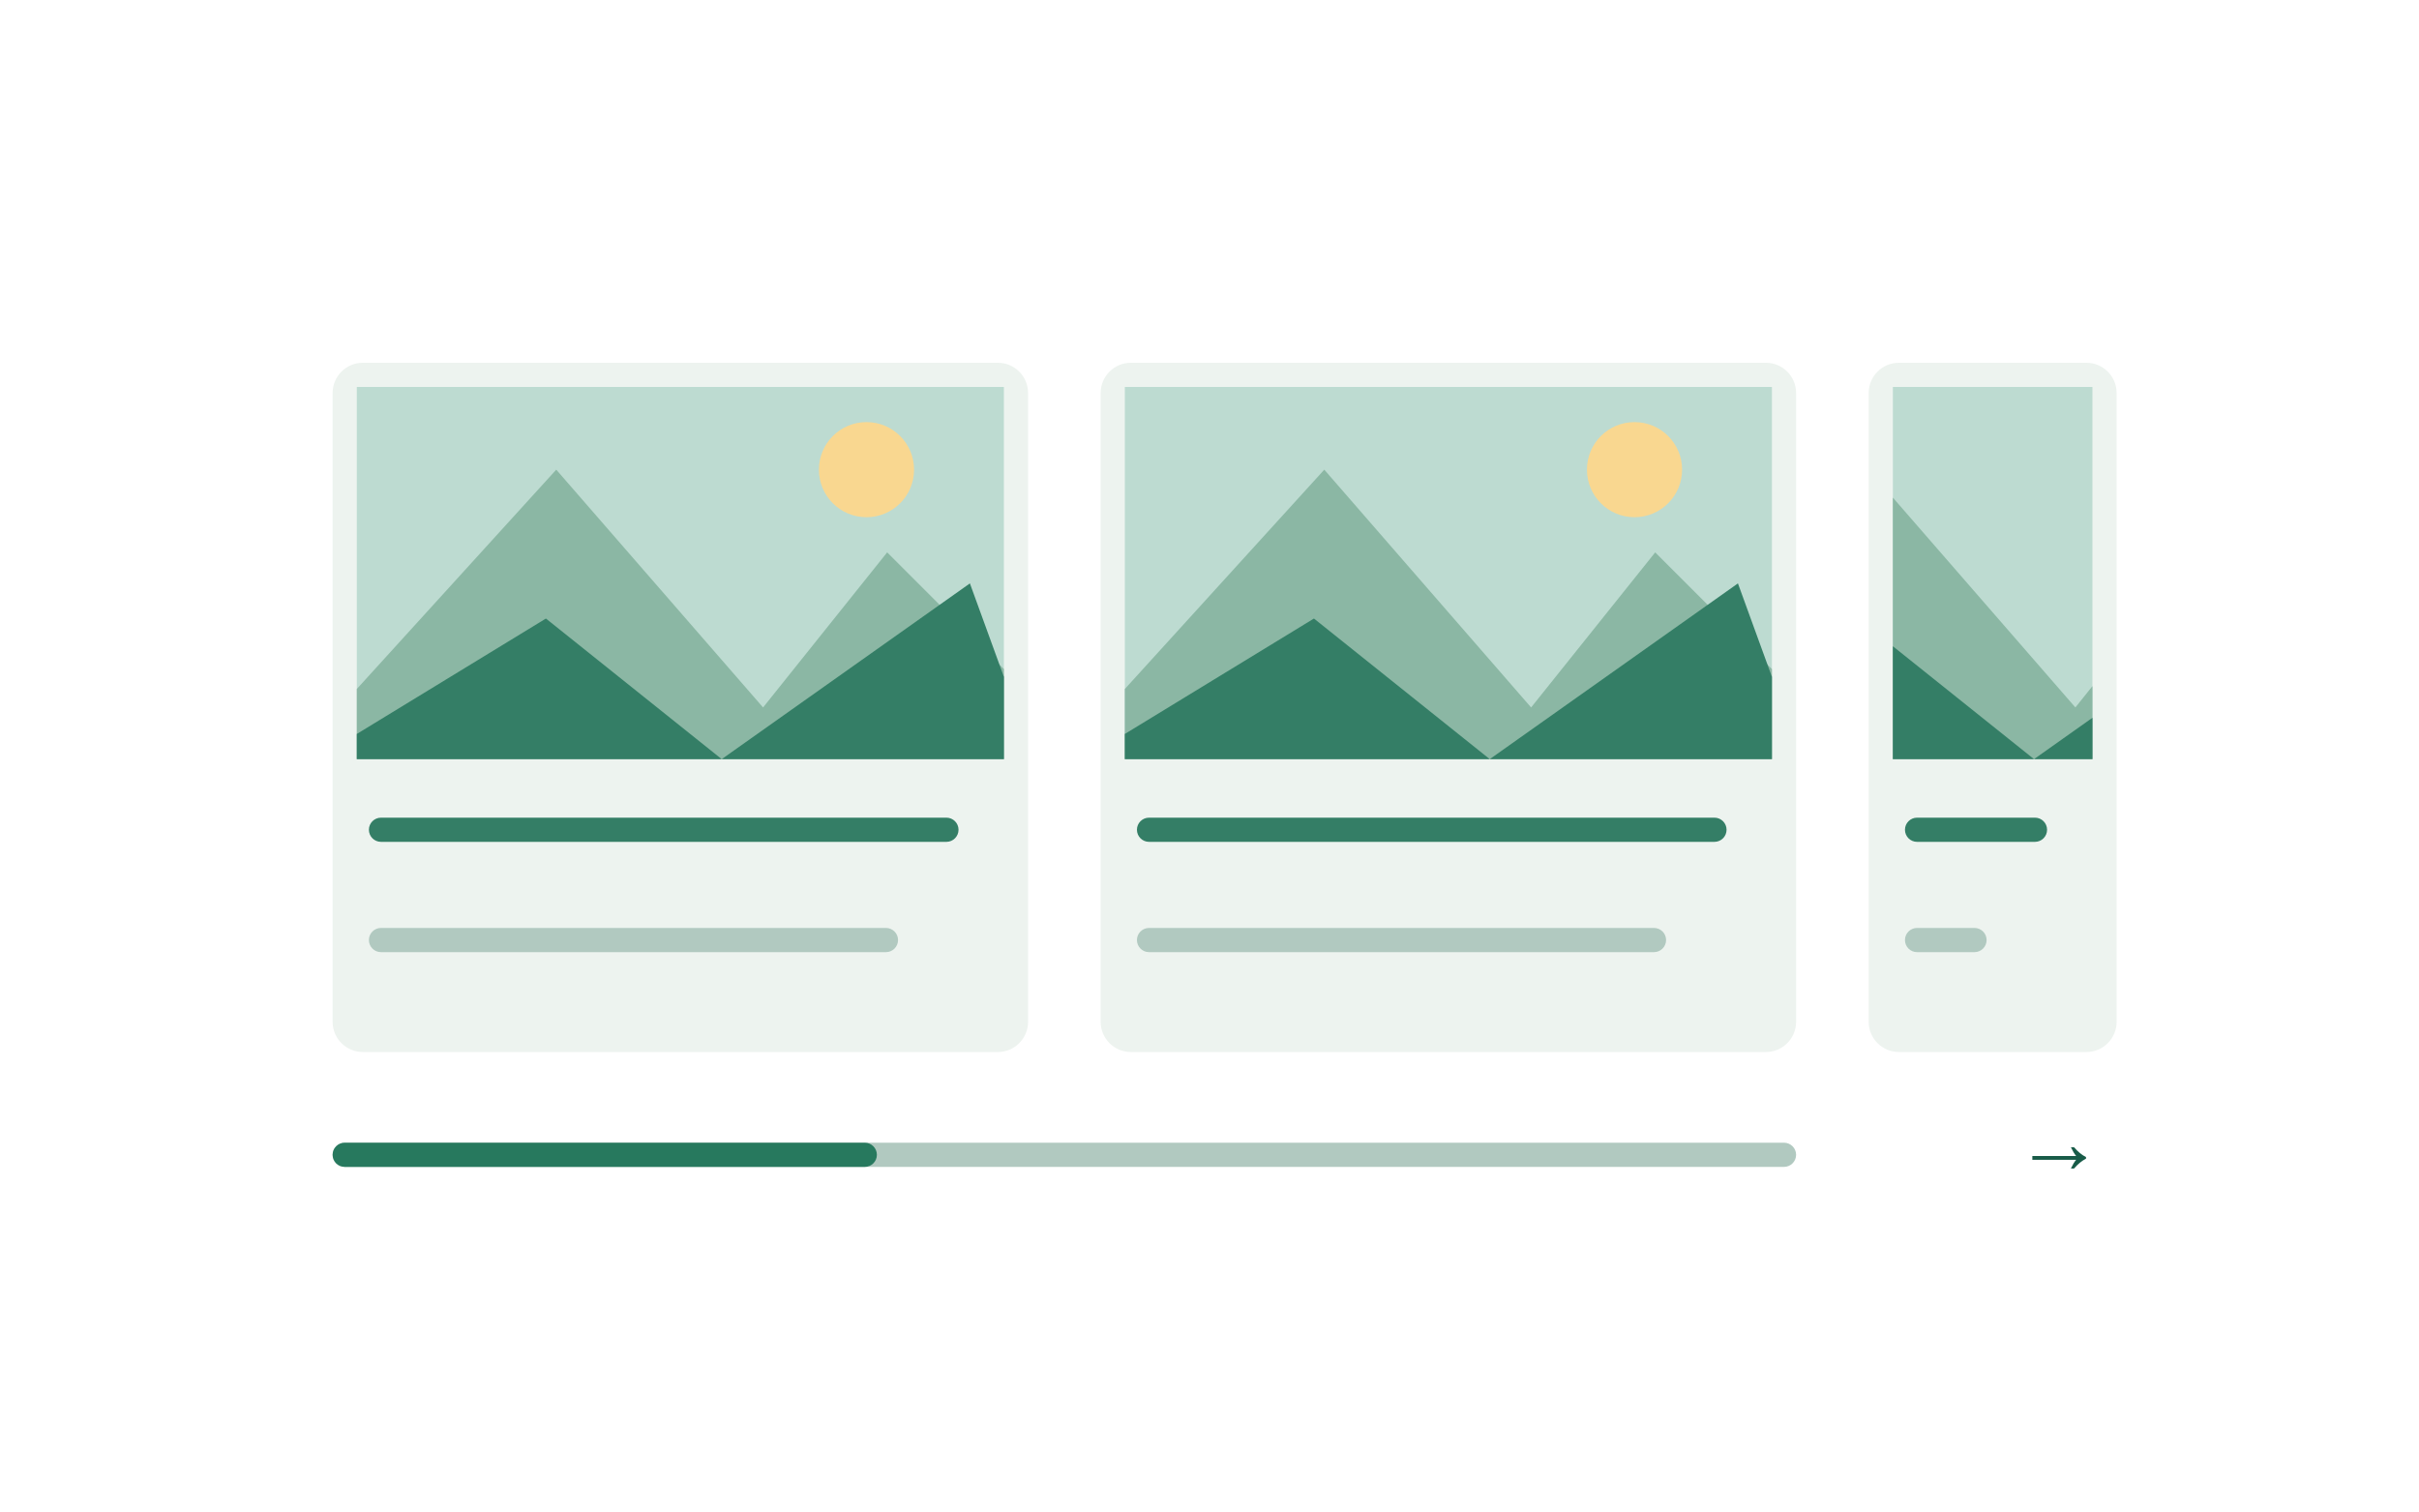
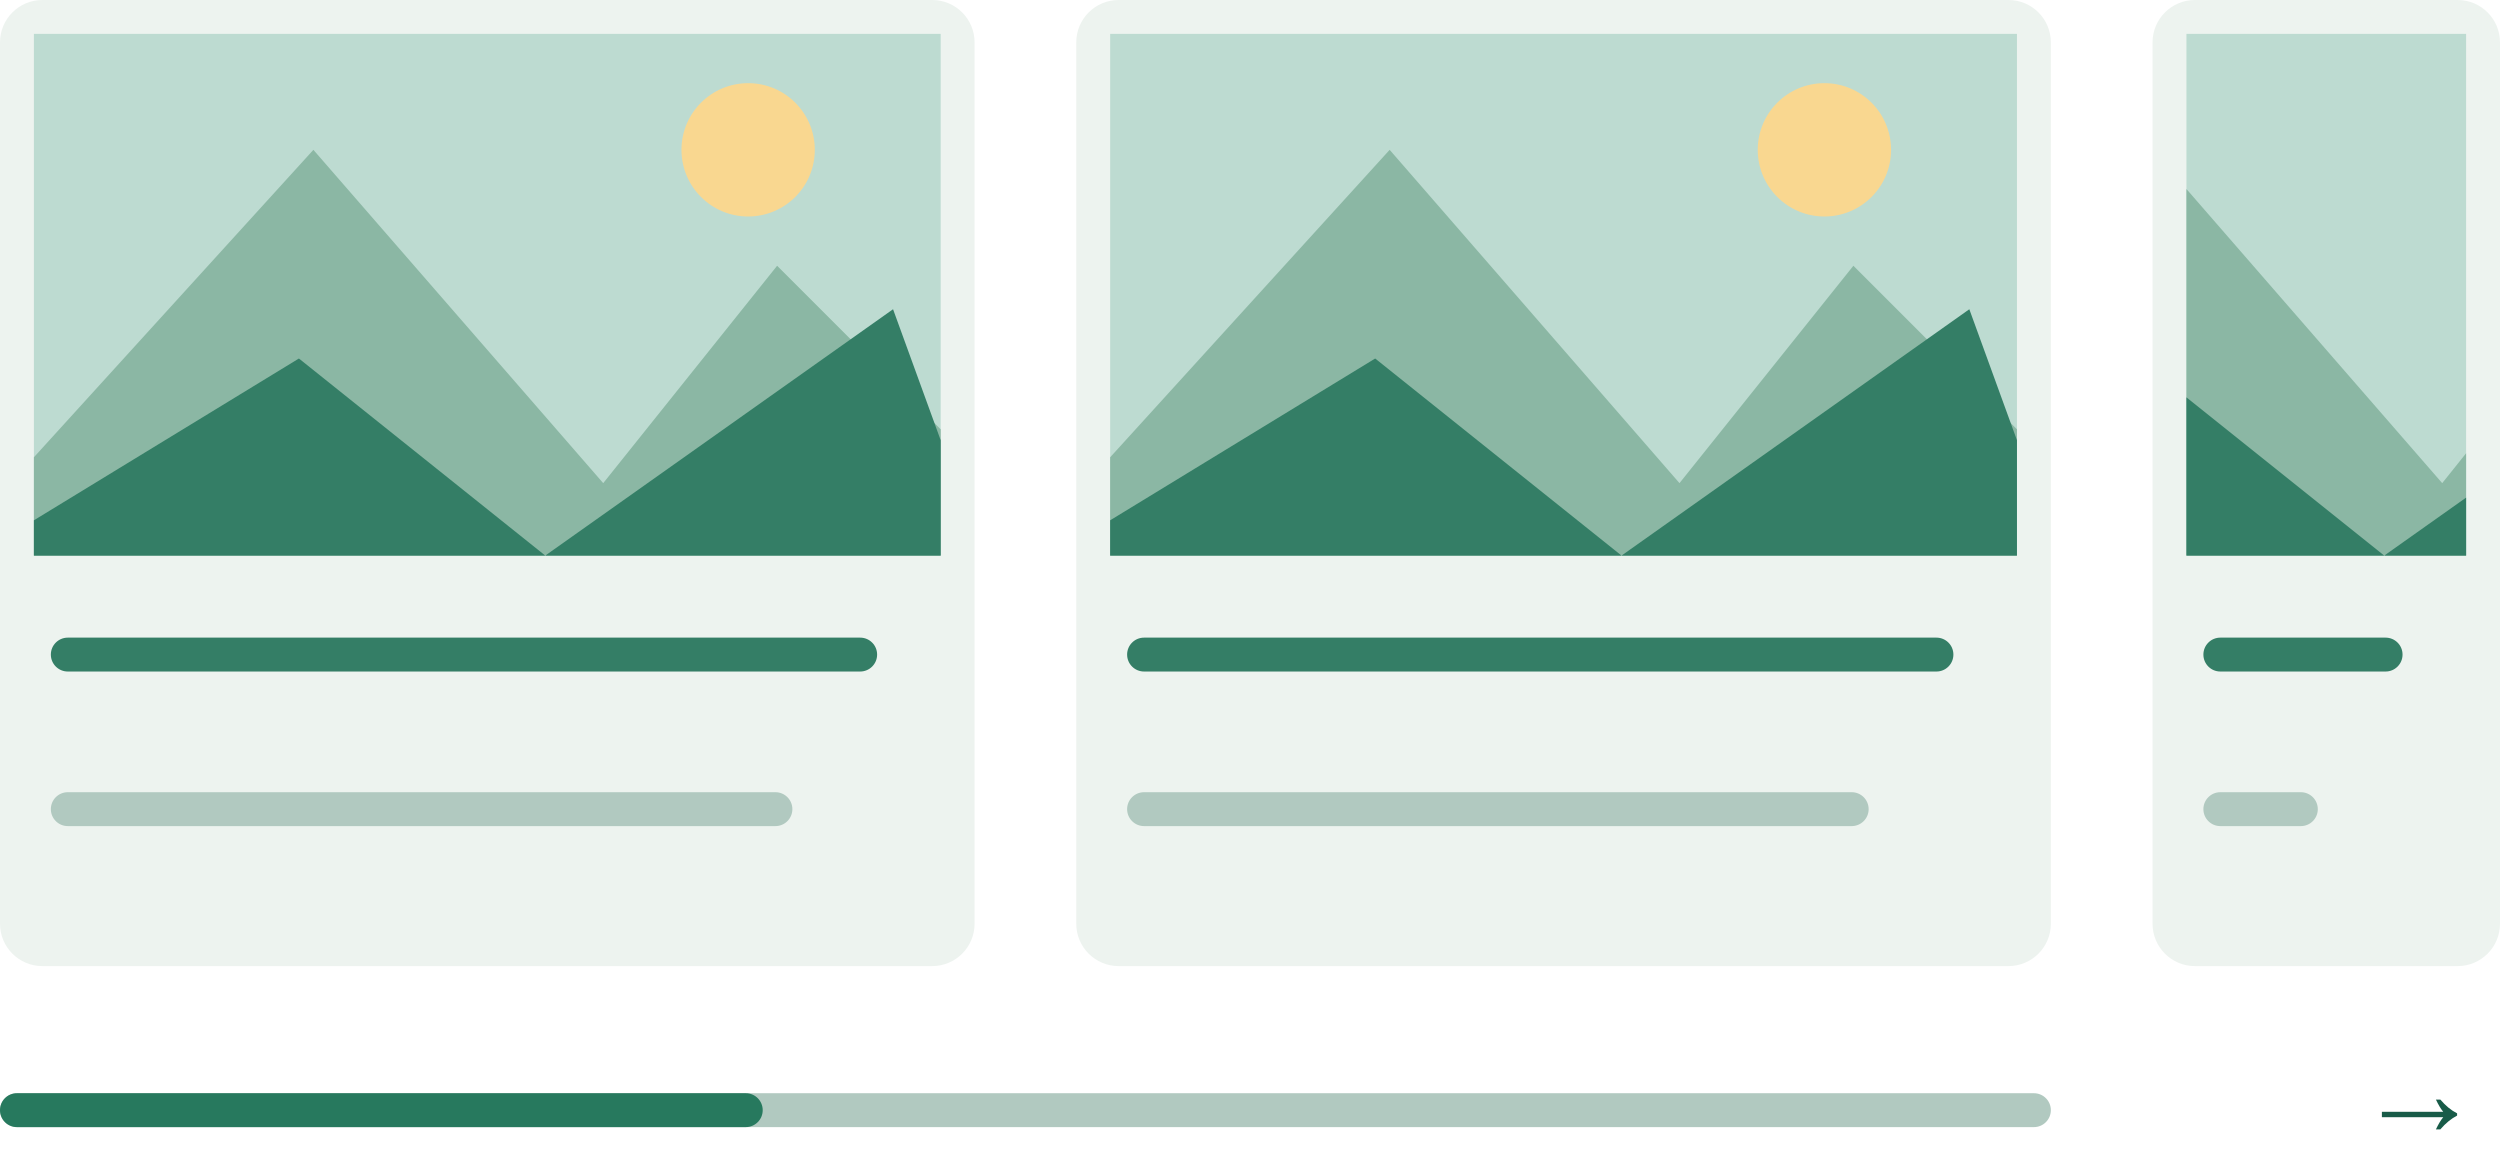
- <svg xmlns="http://www.w3.org/2000/svg" width="800" height="500" viewBox="0 0 800 500">
-   <g transform="translate(0 -12)">
-     <rect x="110" y="132" width="230" height="228" rx="10" fill="#edf3ef" />
-     <svg x="118" y="140" width="214" height="123.12" viewBox="0 0 320 180" preserveAspectRatio="xMidYMid slice">
-       <rect width="320" height="180" fill="#bddbd1" />
-       <circle cx="250" cy="40" r="23" fill="#f9d790" />
-       <path d="M0 150 100 40 200 155 260 80 320 140V180H0" fill="#8bb7a4" />
-       <path d="M0 170 95 112 180 180 300 95 320 150V180H0" fill="#347e66" />
-     </svg>
-     <rect x="122" y="282.48" width="195" height="8" rx="4" fill="#347e66" />
-     <rect x="122" y="318.96" width="175" height="8" rx="4" fill="#b1c9c0" />
-     <rect x="364" y="132" width="230" height="228" rx="10" fill="#edf3ef" />
-     <svg x="372" y="140" width="214" height="123.12" viewBox="0 0 320 180" preserveAspectRatio="xMidYMid slice">
-       <rect width="320" height="180" fill="#bddbd1" />
-       <circle cx="250" cy="40" r="23" fill="#f9d790" />
-       <path d="M0 150 100 40 200 155 260 80 320 140V180H0" fill="#8bb7a4" />
-       <path d="M0 170 95 112 180 180 300 95 320 150V180H0" fill="#347e66" />
-     </svg>
-     <rect x="376" y="282.48" width="195" height="8" rx="4" fill="#347e66" />
-     <rect x="376" y="318.96" width="175" height="8" rx="4" fill="#b1c9c0" />
-     <rect x="618" y="132" width="82" height="228" rx="10" fill="#edf3ef" />
-     <svg x="626" y="140" width="66" height="123.12" viewBox="0 0 320 180" preserveAspectRatio="xMidYMid slice">
-       <rect width="320" height="180" fill="#bddbd1" />
-       <circle cx="250" cy="40" r="23" fill="#f9d790" />
-       <path d="M0 150 100 40 200 155 260 80 320 140V180H0" fill="#8bb7a4" />
-       <path d="M0 170 95 112 180 180 300 95 320 150V180H0" fill="#347e66" />
-     </svg>
-     <rect x="630" y="282.48" width="47" height="8" rx="4" fill="#347e66" />
-     <rect x="630" y="318.96" width="27" height="8" rx="4" fill="#b1c9c0" />
-     <rect x="110" y="390" width="484" height="8" rx="4" fill="#b1c9c0" />
-     <rect x="110" y="390" width="180" height="8" rx="4" fill="#27795e" />
-     <text x="666" y="400" font-family="Arial, sans-serif" font-size="30" font-weight="700" fill="#185b48">→</text>
-   </g>
+ <svg xmlns="http://www.w3.org/2000/svg" width="590" height="274" viewBox="110 132 590 274">
+   <rect x="110" y="132" width="230" height="228" rx="10" fill="#edf3ef" />
+   <svg x="118" y="140" width="214" height="123.12" viewBox="0 0 320 180" preserveAspectRatio="xMidYMid slice">
+     <rect width="320" height="180" fill="#bddbd1" />
+     <circle cx="250" cy="40" r="23" fill="#f9d790" />
+     <path d="M0 150 100 40 200 155 260 80 320 140V180H0" fill="#8bb7a4" />
+     <path d="M0 170 95 112 180 180 300 95 320 150V180H0" fill="#347e66" />
+   </svg>
+   <rect x="122" y="282.48" width="195" height="8" rx="4" fill="#347e66" />
+   <rect x="122" y="318.96" width="175" height="8" rx="4" fill="#b1c9c0" />
+   <rect x="364" y="132" width="230" height="228" rx="10" fill="#edf3ef" />
+   <svg x="372" y="140" width="214" height="123.12" viewBox="0 0 320 180" preserveAspectRatio="xMidYMid slice">
+     <rect width="320" height="180" fill="#bddbd1" />
+     <circle cx="250" cy="40" r="23" fill="#f9d790" />
+     <path d="M0 150 100 40 200 155 260 80 320 140V180H0" fill="#8bb7a4" />
+     <path d="M0 170 95 112 180 180 300 95 320 150V180H0" fill="#347e66" />
+   </svg>
+   <rect x="376" y="282.48" width="195" height="8" rx="4" fill="#347e66" />
+   <rect x="376" y="318.96" width="175" height="8" rx="4" fill="#b1c9c0" />
+   <rect x="618" y="132" width="82" height="228" rx="10" fill="#edf3ef" />
+   <svg x="626" y="140" width="66" height="123.12" viewBox="0 0 320 180" preserveAspectRatio="xMidYMid slice">
+     <rect width="320" height="180" fill="#bddbd1" />
+     <circle cx="250" cy="40" r="23" fill="#f9d790" />
+     <path d="M0 150 100 40 200 155 260 80 320 140V180H0" fill="#8bb7a4" />
+     <path d="M0 170 95 112 180 180 300 95 320 150V180H0" fill="#347e66" />
+   </svg>
+   <rect x="630" y="282.48" width="47" height="8" rx="4" fill="#347e66" />
+   <rect x="630" y="318.96" width="27" height="8" rx="4" fill="#b1c9c0" />
+   <rect x="110" y="390" width="484" height="8" rx="4" fill="#b1c9c0" />
+   <rect x="110" y="390" width="180" height="8" rx="4" fill="#27795e" />
+   <text x="666" y="400" font-family="Arial, sans-serif" font-size="30" font-weight="700" fill="#185b48">→</text>
</svg>
